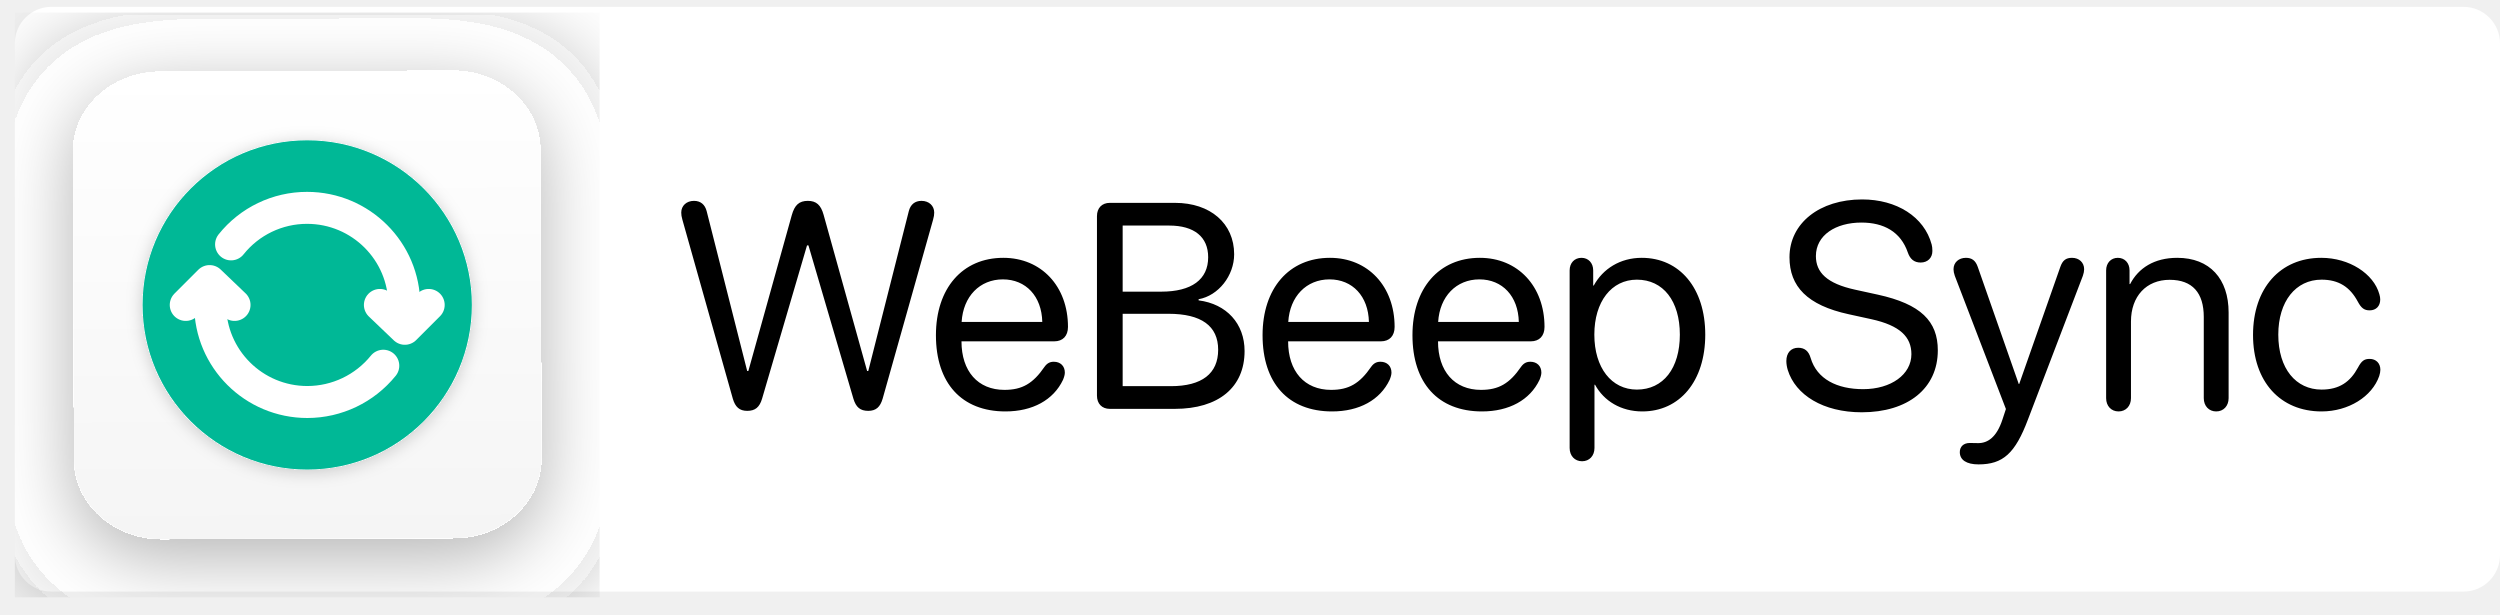
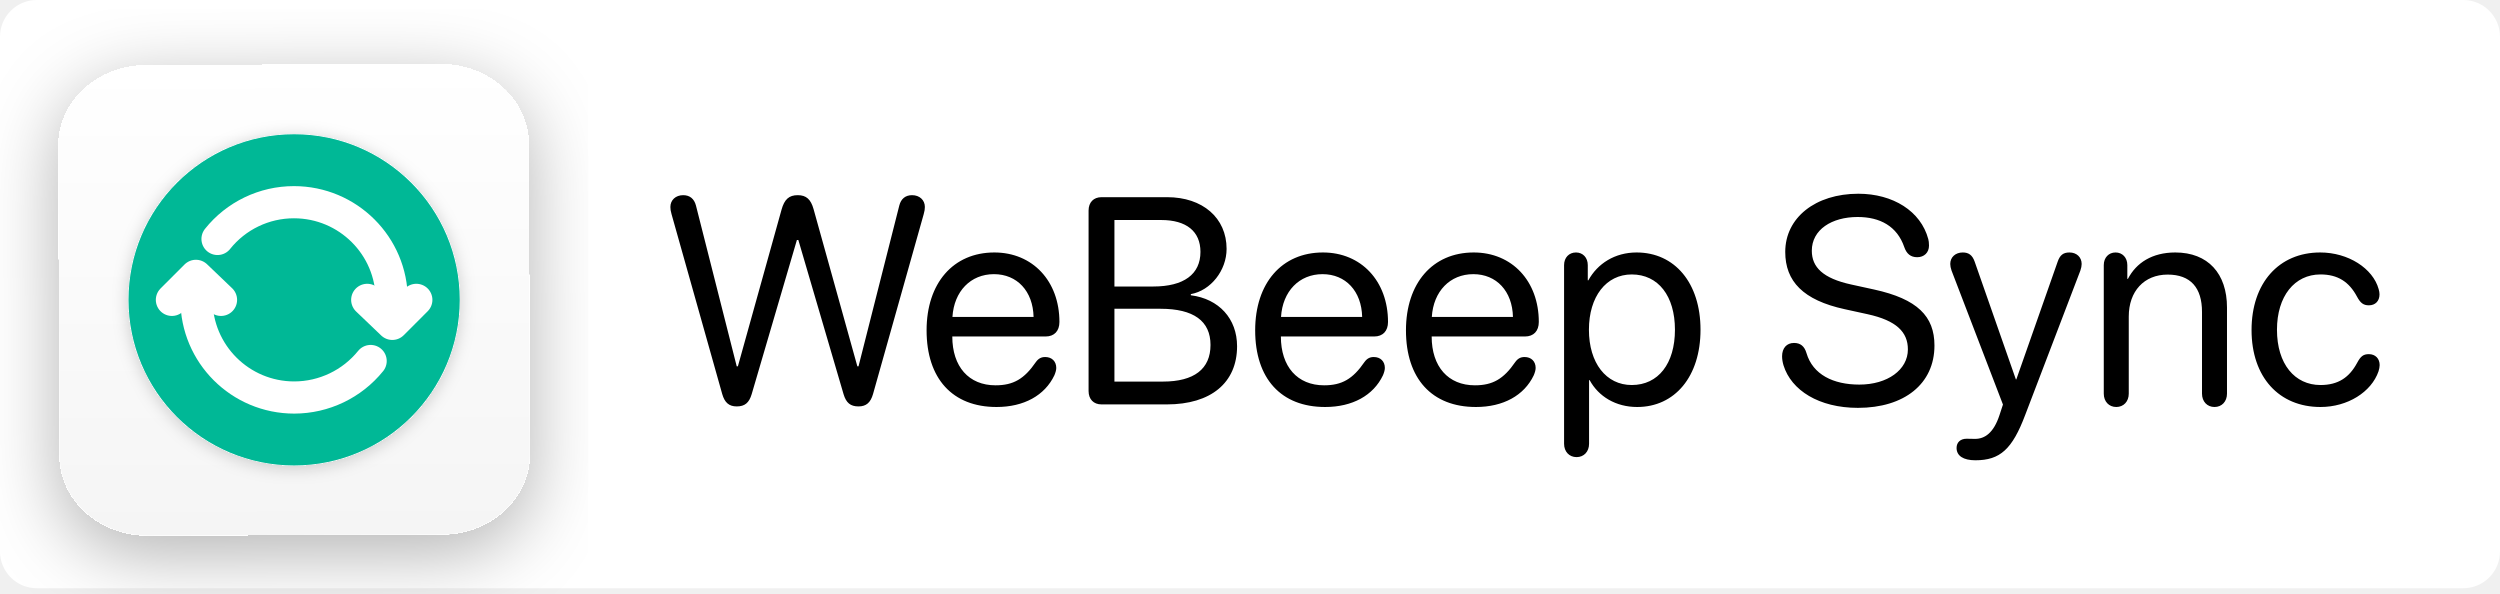
- <svg xmlns="http://www.w3.org/2000/svg" width="4378" height="1076" viewBox="0 0 4378 1076" fill="none">
-   <rect x="26" y="12" width="4352" height="1024" rx="64" fill="white" />
-   <g clip-path="url(#clip0_1_19)" filter="url(#filter0_d_1_19)">
+ <svg xmlns="http://www.w3.org/2000/svg" width="4352" height="1034" viewBox="0 0 4352 1034" fill="none">
+   <rect width="4352" height="1024" rx="64" fill="white" />
+   <g clip-path="url(#clip0_1_19)">
+     <g filter="url(#filter0_d_1_19)">
+       <path d="M103.903 792.906L102.001 253.982C101.729 176.864 170.071 114.106 254.647 113.808L766.465 112.001C851.042 111.703 919.825 173.976 920.097 251.094L921.999 790.018C922.271 867.136 853.929 929.894 769.353 930.192L257.535 931.999C172.958 932.297 104.175 870.024 103.903 792.906Z" fill="url(#paint0_linear_1_19)" />
+     </g>
    <g filter="url(#filter1_d_1_19)">
-       <path d="M129.903 804.906L128.001 265.982C127.729 188.864 196.071 126.106 280.647 125.808L792.465 124.001C877.042 123.703 945.825 185.976 946.097 263.094L947.999 802.018C948.271 879.136 879.929 941.894 795.353 942.192L283.535 943.999C198.958 944.297 130.175 882.024 129.903 804.906Z" fill="url(#paint0_linear_1_19)" />
+       <path d="M512 233.719C671.213 233.719 800.281 362.787 800.281 522C800.281 681.213 671.213 810.281 512 810.281C352.787 810.281 223.719 681.213 223.719 522C223.719 362.787 352.787 233.719 512 233.719Z" fill="#00B896" />
    </g>
-     <g filter="url(#filter2_d_1_19)">
-       <path d="M538 245.719C697.213 245.719 826.281 374.787 826.281 534C826.281 693.213 697.213 822.281 538 822.281C378.787 822.281 249.719 693.213 249.719 534C249.719 374.787 378.787 245.719 538 245.719Z" fill="#00B896" />
-     </g>
-     <path d="M707.938 562.102V533.801C707.938 440.035 631.733 364 537.748 364C485.955 363.936 436.957 387.488 404.655 427.973M368.062 505.85V534.152C368.062 628.022 444.229 704 538.252 704C589.883 703.925 638.729 680.577 671.213 640.445" stroke="white" stroke-width="56" stroke-miterlimit="10" stroke-linecap="round" stroke-linejoin="round" />
-     <path d="M325.263 534L367.05 492.212L410.737 534M750.737 534L708.95 575.788L665.263 534" stroke="white" stroke-width="56" stroke-miterlimit="10" stroke-linecap="round" stroke-linejoin="round" />
+     <path d="M681.938 550.102V521.801C681.938 428.035 605.733 352 511.748 352C459.955 351.936 410.957 375.488 378.655 415.973M342.062 493.85V522.152C342.062 616.022 418.229 692 512.252 692C563.883 691.925 612.729 668.577 645.213 628.445" stroke="white" stroke-width="56" stroke-miterlimit="10" stroke-linecap="round" stroke-linejoin="round" />
+     <path d="M299.263 522L341.05 480.212L384.737 522M724.737 522L682.95 563.788L639.263 522" stroke="white" stroke-width="56" stroke-miterlimit="10" stroke-linecap="round" stroke-linejoin="round" />
  </g>
-   <path d="M1308.5 719.5C1322.5 719.5 1330 713.25 1334.5 698.25L1413.25 429.75H1415.75L1494.5 698.25C1499 713.25 1506.5 719.5 1520.5 719.5C1534 719.5 1541.5 712.75 1545.75 698L1634 384.75C1635.5 379.25 1636 376.25 1636 372.25C1636 360.25 1626.75 351.75 1613.75 351.75C1602.25 351.75 1594.5 358 1591.5 369.75L1520.5 649.75H1518.5L1442.25 376C1437.5 359 1429.5 351.75 1414.75 351.75C1399.5 351.75 1391.5 359 1386.5 377L1310.5 649.75H1308.5L1237.5 369.75C1234.5 358.25 1227 351.75 1215.25 351.75C1202.25 351.75 1193 360.25 1193 372.25C1193 376.25 1193.5 379.25 1195 384.75L1283.25 698C1287.5 712.75 1295 719.5 1308.5 719.5ZM1760.75 720.5C1808.25 720.5 1844.75 700.5 1861.5 665.25C1863.5 660.5 1864.75 656 1864.75 652.5C1864.75 641 1857 633.5 1845.5 633.5C1838.75 633.5 1833.75 636 1829.25 642.25C1809 671.75 1790 682.75 1759 682.75C1712.5 682.75 1683.75 650.25 1683.75 597.75H1846.25C1861.25 597.75 1870.25 588.25 1870.25 572.5C1870.25 501.25 1823.5 451.5 1757 451.5C1685.25 451.5 1639 505 1639 587C1639 671 1684 720.5 1760.75 720.5ZM1684 563.75C1686.75 519 1715.75 489.25 1756.25 489.25C1796.5 489.25 1824.25 518.75 1825.25 563.75H1684ZM1943.5 716H2057.25C2134 716 2179.5 678.25 2179.5 614.75C2179.5 566.75 2148 532.25 2099 526V524C2133.75 517.75 2161.25 482.75 2161.25 445.25C2161.25 391.25 2119.5 355.25 2057.75 355.25H1943.5C1929.75 355.25 1921 364.25 1921 378.5V692.75C1921 707 1929.75 716 1943.5 716ZM1966 510.75V395H2047.5C2091.25 395 2115.75 414.75 2115.75 450.5C2115.75 489.5 2086.75 510.75 2033.5 510.75H1966ZM1966 676.25V549.5H2046.25C2103.75 549.5 2133.25 570.75 2133.25 612.5C2133.25 654.25 2104.75 676.25 2050.5 676.25H1966ZM2332.75 720.5C2380.25 720.5 2416.75 700.5 2433.5 665.25C2435.5 660.5 2436.75 656 2436.75 652.5C2436.75 641 2429 633.5 2417.5 633.5C2410.75 633.5 2405.75 636 2401.25 642.25C2381 671.75 2362 682.75 2331 682.75C2284.5 682.75 2255.75 650.25 2255.75 597.75H2418.25C2433.25 597.75 2442.25 588.25 2442.25 572.5C2442.25 501.25 2395.5 451.5 2329 451.5C2257.25 451.5 2211 505 2211 587C2211 671 2256 720.5 2332.75 720.5ZM2256 563.75C2258.75 519 2287.75 489.25 2328.25 489.25C2368.5 489.25 2396.25 518.75 2397.25 563.75H2256ZM2595.25 720.5C2642.75 720.5 2679.25 700.5 2696 665.25C2698 660.5 2699.25 656 2699.25 652.5C2699.25 641 2691.5 633.5 2680 633.5C2673.25 633.5 2668.25 636 2663.75 642.25C2643.5 671.75 2624.5 682.75 2593.5 682.75C2547 682.75 2518.25 650.25 2518.25 597.75H2680.75C2695.75 597.75 2704.75 588.25 2704.75 572.5C2704.75 501.25 2658 451.5 2591.5 451.5C2519.75 451.5 2473.5 505 2473.5 587C2473.5 671 2518.5 720.5 2595.25 720.5ZM2518.5 563.75C2521.25 519 2550.25 489.25 2590.75 489.25C2631 489.25 2658.75 518.75 2659.75 563.75H2518.5ZM2770.5 807.75C2783.25 807.75 2792.25 798.25 2792.25 784.5V673.75H2793.25C2808.75 702.25 2838.75 720.5 2876 720.5C2941.5 720.5 2986.25 667.5 2986.25 586C2986.25 504.5 2941.25 451.5 2875 451.5C2837.25 451.5 2807 470.75 2791 500H2790V473.5C2790 460.5 2781.5 451.5 2769.5 451.5C2757.25 451.5 2748.75 460.5 2748.75 473.5V784.5C2748.75 798.25 2757.75 807.75 2770.5 807.75ZM2866.5 682.25C2822 682.25 2792 644 2792 586C2792 528.25 2822 489.75 2866.5 489.75C2912.75 489.75 2941.75 527.25 2941.75 586C2941.75 645 2912.75 682.25 2866.5 682.25ZM3260.25 722C3341 722 3393.5 680.25 3393.5 613.5C3393.5 562.5 3363.75 532.5 3288.5 516L3248.5 507.25C3199.25 496.5 3180 477 3180 448.5C3180 411.75 3214.75 389.75 3259.75 389.75C3298.75 389.75 3328.5 405.75 3341 442.25C3345 453.75 3352 459.75 3363.5 459.75C3375.5 459.75 3384 451.75 3384 439.5C3384 434.75 3383.5 431 3382.75 428.25C3369.75 379.5 3321.25 349.25 3261 349.25C3186.25 349.25 3133.75 391 3133.75 450.5C3133.75 501.75 3165 534.5 3237.25 550.25L3277.25 559C3327.25 570 3347.25 590 3347.25 620.25C3347.25 655.75 3311.75 681.5 3262.75 681.5C3217.25 681.5 3181.75 664 3170.75 626.75C3167.25 614.75 3160.25 609 3149 609C3136.25 609 3128.25 618 3128.25 632.25C3128.25 637.5 3129.25 643 3130.75 648C3144.25 691.5 3192.5 722 3260.25 722ZM3464.75 813.25C3507.75 813.25 3529 794 3551.5 734.25L3647.5 483C3649 478.75 3649.75 474.75 3649.75 471.5C3649.75 459.75 3641 451.5 3628.5 451.5C3617.75 451.5 3612 456 3608 467.5L3536 672.5H3535.25L3463.5 467.5C3459.5 456 3453 451.5 3442.75 451.5C3430.25 451.5 3421 459.5 3421 471.5C3421 474.75 3421.75 478.75 3423.25 483L3512.75 716.25L3506.75 734.5C3496.5 766 3480.75 776 3464.25 776C3457.5 776 3455.75 775.75 3449.5 775.75C3438.5 775.75 3432 782.25 3432 791.75C3432 805.5 3443.75 813.25 3464.75 813.25ZM3710 720.5C3722.75 720.5 3731.75 711 3731.75 697.25V563C3731.75 519 3758.5 490 3799.5 490C3839.5 490 3859.25 513 3859.25 555V697.25C3859.25 711 3868.25 720.5 3881 720.5C3893.75 720.5 3902.75 711 3902.75 697.25V547.25C3902.75 488.25 3869.75 451.5 3812.75 451.5C3772.5 451.5 3744.75 469.5 3730.25 497.5H3729.25V473.5C3729.25 460.5 3720.75 451.5 3708.75 451.5C3696.75 451.5 3688.25 460.5 3688.25 473.5V697.25C3688.25 711 3697.25 720.5 3710 720.5ZM4065.5 720.5C4112.75 720.5 4154 694.5 4166.5 658.5C4167.75 654.5 4168.5 650.75 4168.5 647.5C4168.5 636.25 4161 628.5 4149.75 628.5C4140.25 628.5 4135.5 632 4129.25 643.75C4115.75 668.75 4096.75 682.25 4065.5 682.25C4020.75 682.25 3989.75 645.75 3989.75 586C3989.75 527.75 4020.25 489.75 4065.5 489.75C4095.5 489.75 4115.25 502.5 4129 528.25C4135 539.5 4140.25 543.5 4149.75 543.5C4161 543.5 4168.25 536 4168.25 524.5C4168.25 521.75 4167.75 518.5 4166.75 515.25C4156.75 479.25 4114 451.5 4065 451.5C3993 451.5 3945.5 504.75 3945.5 586.5C3945.5 668.75 3993.5 720.5 4065.5 720.5Z" fill="black" />
+   <path d="M1282.5 707.5C1296.5 707.5 1304 701.25 1308.5 686.25L1387.25 417.75H1389.75L1468.5 686.25C1473 701.25 1480.5 707.5 1494.5 707.5C1508 707.5 1515.5 700.75 1519.75 686L1608 372.75C1609.5 367.25 1610 364.25 1610 360.25C1610 348.25 1600.75 339.75 1587.75 339.75C1576.25 339.75 1568.5 346 1565.5 357.75L1494.5 637.75H1492.5L1416.25 364C1411.5 347 1403.5 339.75 1388.75 339.75C1373.5 339.75 1365.5 347 1360.5 365L1284.5 637.75H1282.5L1211.5 357.75C1208.5 346.25 1201 339.75 1189.25 339.75C1176.25 339.75 1167 348.25 1167 360.25C1167 364.25 1167.5 367.25 1169 372.75L1257.25 686C1261.5 700.75 1269 707.5 1282.5 707.5ZM1734.75 708.5C1782.25 708.5 1818.75 688.5 1835.5 653.25C1837.5 648.5 1838.75 644 1838.75 640.5C1838.75 629 1831 621.5 1819.5 621.5C1812.75 621.5 1807.75 624 1803.25 630.25C1783 659.75 1764 670.75 1733 670.75C1686.5 670.75 1657.75 638.25 1657.75 585.75H1820.25C1835.25 585.75 1844.25 576.25 1844.25 560.5C1844.25 489.25 1797.5 439.5 1731 439.5C1659.25 439.5 1613 493 1613 575C1613 659 1658 708.5 1734.75 708.5ZM1658 551.75C1660.75 507 1689.75 477.25 1730.25 477.25C1770.5 477.25 1798.25 506.75 1799.25 551.75H1658ZM1917.5 704H2031.25C2108 704 2153.5 666.25 2153.5 602.75C2153.5 554.75 2122 520.25 2073 514V512C2107.75 505.75 2135.25 470.75 2135.25 433.25C2135.25 379.25 2093.5 343.25 2031.75 343.25H1917.5C1903.75 343.25 1895 352.25 1895 366.5V680.75C1895 695 1903.75 704 1917.5 704ZM1940 498.75V383H2021.5C2065.25 383 2089.75 402.75 2089.75 438.5C2089.75 477.5 2060.75 498.75 2007.5 498.75H1940ZM1940 664.25V537.5H2020.25C2077.75 537.5 2107.25 558.75 2107.25 600.5C2107.25 642.25 2078.75 664.25 2024.5 664.25H1940ZM2306.75 708.5C2354.25 708.5 2390.75 688.5 2407.5 653.25C2409.5 648.5 2410.75 644 2410.75 640.5C2410.75 629 2403 621.5 2391.5 621.5C2384.75 621.5 2379.75 624 2375.25 630.25C2355 659.75 2336 670.75 2305 670.75C2258.5 670.75 2229.75 638.25 2229.75 585.75H2392.25C2407.25 585.75 2416.25 576.25 2416.25 560.5C2416.25 489.25 2369.5 439.5 2303 439.5C2231.25 439.5 2185 493 2185 575C2185 659 2230 708.5 2306.75 708.5ZM2230 551.75C2232.75 507 2261.75 477.25 2302.25 477.25C2342.5 477.25 2370.25 506.75 2371.25 551.75H2230ZM2569.25 708.5C2616.75 708.5 2653.25 688.5 2670 653.25C2672 648.5 2673.25 644 2673.25 640.5C2673.25 629 2665.5 621.5 2654 621.5C2647.25 621.5 2642.25 624 2637.75 630.25C2617.5 659.75 2598.5 670.75 2567.5 670.75C2521 670.75 2492.25 638.25 2492.25 585.75H2654.75C2669.75 585.75 2678.75 576.25 2678.75 560.5C2678.75 489.25 2632 439.5 2565.5 439.5C2493.75 439.5 2447.5 493 2447.5 575C2447.5 659 2492.5 708.5 2569.25 708.5ZM2492.5 551.75C2495.25 507 2524.25 477.25 2564.75 477.25C2605 477.25 2632.75 506.75 2633.75 551.75H2492.5ZM2744.5 795.75C2757.25 795.75 2766.25 786.25 2766.25 772.5V661.75H2767.25C2782.75 690.25 2812.75 708.5 2850 708.5C2915.5 708.5 2960.25 655.5 2960.25 574C2960.25 492.5 2915.25 439.5 2849 439.5C2811.25 439.5 2781 458.75 2765 488H2764V461.5C2764 448.5 2755.5 439.5 2743.5 439.5C2731.25 439.5 2722.75 448.5 2722.75 461.5V772.5C2722.75 786.25 2731.75 795.75 2744.5 795.75ZM2840.5 670.25C2796 670.25 2766 632 2766 574C2766 516.25 2796 477.75 2840.5 477.75C2886.75 477.75 2915.75 515.25 2915.75 574C2915.75 633 2886.75 670.25 2840.5 670.25ZM3234.25 710C3315 710 3367.5 668.25 3367.5 601.5C3367.5 550.5 3337.75 520.5 3262.5 504L3222.5 495.25C3173.25 484.5 3154 465 3154 436.5C3154 399.75 3188.75 377.75 3233.75 377.75C3272.75 377.75 3302.5 393.75 3315 430.25C3319 441.75 3326 447.75 3337.5 447.75C3349.5 447.75 3358 439.75 3358 427.5C3358 422.75 3357.5 419 3356.75 416.25C3343.75 367.5 3295.25 337.25 3235 337.25C3160.25 337.25 3107.75 379 3107.75 438.5C3107.75 489.75 3139 522.5 3211.25 538.25L3251.25 547C3301.25 558 3321.25 578 3321.25 608.25C3321.25 643.75 3285.75 669.5 3236.75 669.5C3191.25 669.5 3155.75 652 3144.75 614.75C3141.25 602.75 3134.25 597 3123 597C3110.25 597 3102.25 606 3102.25 620.25C3102.25 625.5 3103.25 631 3104.75 636C3118.25 679.5 3166.5 710 3234.25 710ZM3438.75 801.25C3481.75 801.25 3503 782 3525.5 722.25L3621.5 471C3623 466.75 3623.75 462.75 3623.75 459.5C3623.75 447.75 3615 439.5 3602.5 439.5C3591.75 439.5 3586 444 3582 455.5L3510 660.5H3509.25L3437.5 455.5C3433.5 444 3427 439.5 3416.75 439.5C3404.25 439.5 3395 447.5 3395 459.5C3395 462.75 3395.75 466.75 3397.25 471L3486.75 704.25L3480.75 722.5C3470.5 754 3454.75 764 3438.25 764C3431.5 764 3429.75 763.75 3423.5 763.75C3412.5 763.75 3406 770.25 3406 779.75C3406 793.5 3417.75 801.25 3438.75 801.25ZM3684 708.5C3696.75 708.5 3705.75 699 3705.75 685.25V551C3705.75 507 3732.5 478 3773.5 478C3813.5 478 3833.25 501 3833.25 543V685.25C3833.25 699 3842.25 708.5 3855 708.5C3867.75 708.5 3876.75 699 3876.75 685.25V535.25C3876.75 476.25 3843.75 439.5 3786.75 439.5C3746.5 439.5 3718.75 457.5 3704.25 485.5H3703.25V461.5C3703.25 448.5 3694.75 439.5 3682.75 439.5C3670.75 439.5 3662.25 448.5 3662.25 461.5V685.25C3662.25 699 3671.25 708.5 3684 708.5ZM4039.5 708.5C4086.75 708.5 4128 682.5 4140.5 646.5C4141.75 642.5 4142.5 638.75 4142.5 635.5C4142.5 624.25 4135 616.5 4123.75 616.5C4114.25 616.5 4109.5 620 4103.25 631.75C4089.75 656.75 4070.75 670.25 4039.5 670.25C3994.75 670.25 3963.75 633.75 3963.75 574C3963.75 515.75 3994.25 477.75 4039.5 477.75C4069.5 477.75 4089.25 490.5 4103 516.25C4109 527.5 4114.25 531.5 4123.75 531.5C4135 531.5 4142.25 524 4142.25 512.5C4142.25 509.75 4141.75 506.5 4140.75 503.25C4130.75 467.25 4088 439.5 4039 439.5C3967 439.5 3919.5 492.75 3919.5 574.5C3919.5 656.75 3967.5 708.5 4039.5 708.5Z" fill="black" />
  <defs>
-     <filter id="filter0_d_1_19" x="-102" y="-102" width="1280" height="1280" filterUnits="userSpaceOnUse" color-interpolation-filters="sRGB">
-       <feFlood flood-opacity="0" result="BackgroundImageFix" />
-       <feColorMatrix in="SourceAlpha" type="matrix" values="0 0 0 0 0 0 0 0 0 0 0 0 0 0 0 0 0 0 127 0" result="hardAlpha" />
-       <feOffset dy="4" />
-       <feGaussianBlur stdDeviation="64" />
-       <feComposite in2="hardAlpha" operator="out" />
-       <feColorMatrix type="matrix" values="0 0 0 0 0 0 0 0 0 0 0 0 0 0 0 0 0 0 0.25 0" />
-       <feBlend mode="normal" in2="BackgroundImageFix" result="effect1_dropShadow_1_19" />
-       <feBlend mode="normal" in="SourceGraphic" in2="effect1_dropShadow_1_19" result="shape" />
-     </filter>
-     <filter id="filter1_d_1_19" x="0" y="28" width="1076" height="1076" filterUnits="userSpaceOnUse" color-interpolation-filters="sRGB">
+     <filter id="filter0_d_1_19" x="-26" y="16" width="1076" height="1076" filterUnits="userSpaceOnUse" color-interpolation-filters="sRGB">
      <feFlood flood-opacity="0" result="BackgroundImageFix" />
      <feColorMatrix in="SourceAlpha" type="matrix" values="0 0 0 0 0 0 0 0 0 0 0 0 0 0 0 0 0 0 127 0" result="hardAlpha" />
      <feOffset dy="32" />
      <feGaussianBlur stdDeviation="64" />
      <feComposite in2="hardAlpha" operator="out" />
      <feColorMatrix type="matrix" values="0 0 0 0 0 0 0 0 0 0 0 0 0 0 0 0 0 0 0.3 0" />
      <feBlend mode="normal" in2="BackgroundImageFix" result="effect1_dropShadow_1_19" />
      <feBlend mode="normal" in="SourceGraphic" in2="effect1_dropShadow_1_19" result="shape" />
    </filter>
-     <filter id="filter2_d_1_19" x="221.719" y="221.719" width="632.562" height="632.562" filterUnits="userSpaceOnUse" color-interpolation-filters="sRGB">
+     <filter id="filter1_d_1_19" x="195.719" y="209.719" width="632.562" height="632.562" filterUnits="userSpaceOnUse" color-interpolation-filters="sRGB">
      <feFlood flood-opacity="0" result="BackgroundImageFix" />
      <feColorMatrix in="SourceAlpha" type="matrix" values="0 0 0 0 0 0 0 0 0 0 0 0 0 0 0 0 0 0 127 0" result="hardAlpha" />
      <feOffset dy="4" />
      <feGaussianBlur stdDeviation="14" />
      <feComposite in2="hardAlpha" operator="out" />
      <feColorMatrix type="matrix" values="0 0 0 0 0 0 0 0 0 0 0 0 0 0 0 0 0 0 0.18 0" />
      <feBlend mode="normal" in2="BackgroundImageFix" result="effect1_dropShadow_1_19" />
      <feBlend mode="normal" in="SourceGraphic" in2="effect1_dropShadow_1_19" result="shape" />
    </filter>
-     <linearGradient id="paint0_linear_1_19" x1="539.444" y1="943.095" x2="536.556" y2="124.904" gradientUnits="userSpaceOnUse">
+     <linearGradient id="paint0_linear_1_19" x1="513.444" y1="931.095" x2="510.556" y2="112.904" gradientUnits="userSpaceOnUse">
      <stop stop-color="#F5F5F5" />
      <stop offset="1" stop-color="white" />
    </linearGradient>
    <clipPath id="clip0_1_19">
-       <rect width="1024" height="1024" fill="white" transform="translate(26 22)" />
+       <rect width="1024" height="1024" fill="white" transform="translate(0 10)" />
    </clipPath>
  </defs>
</svg>
